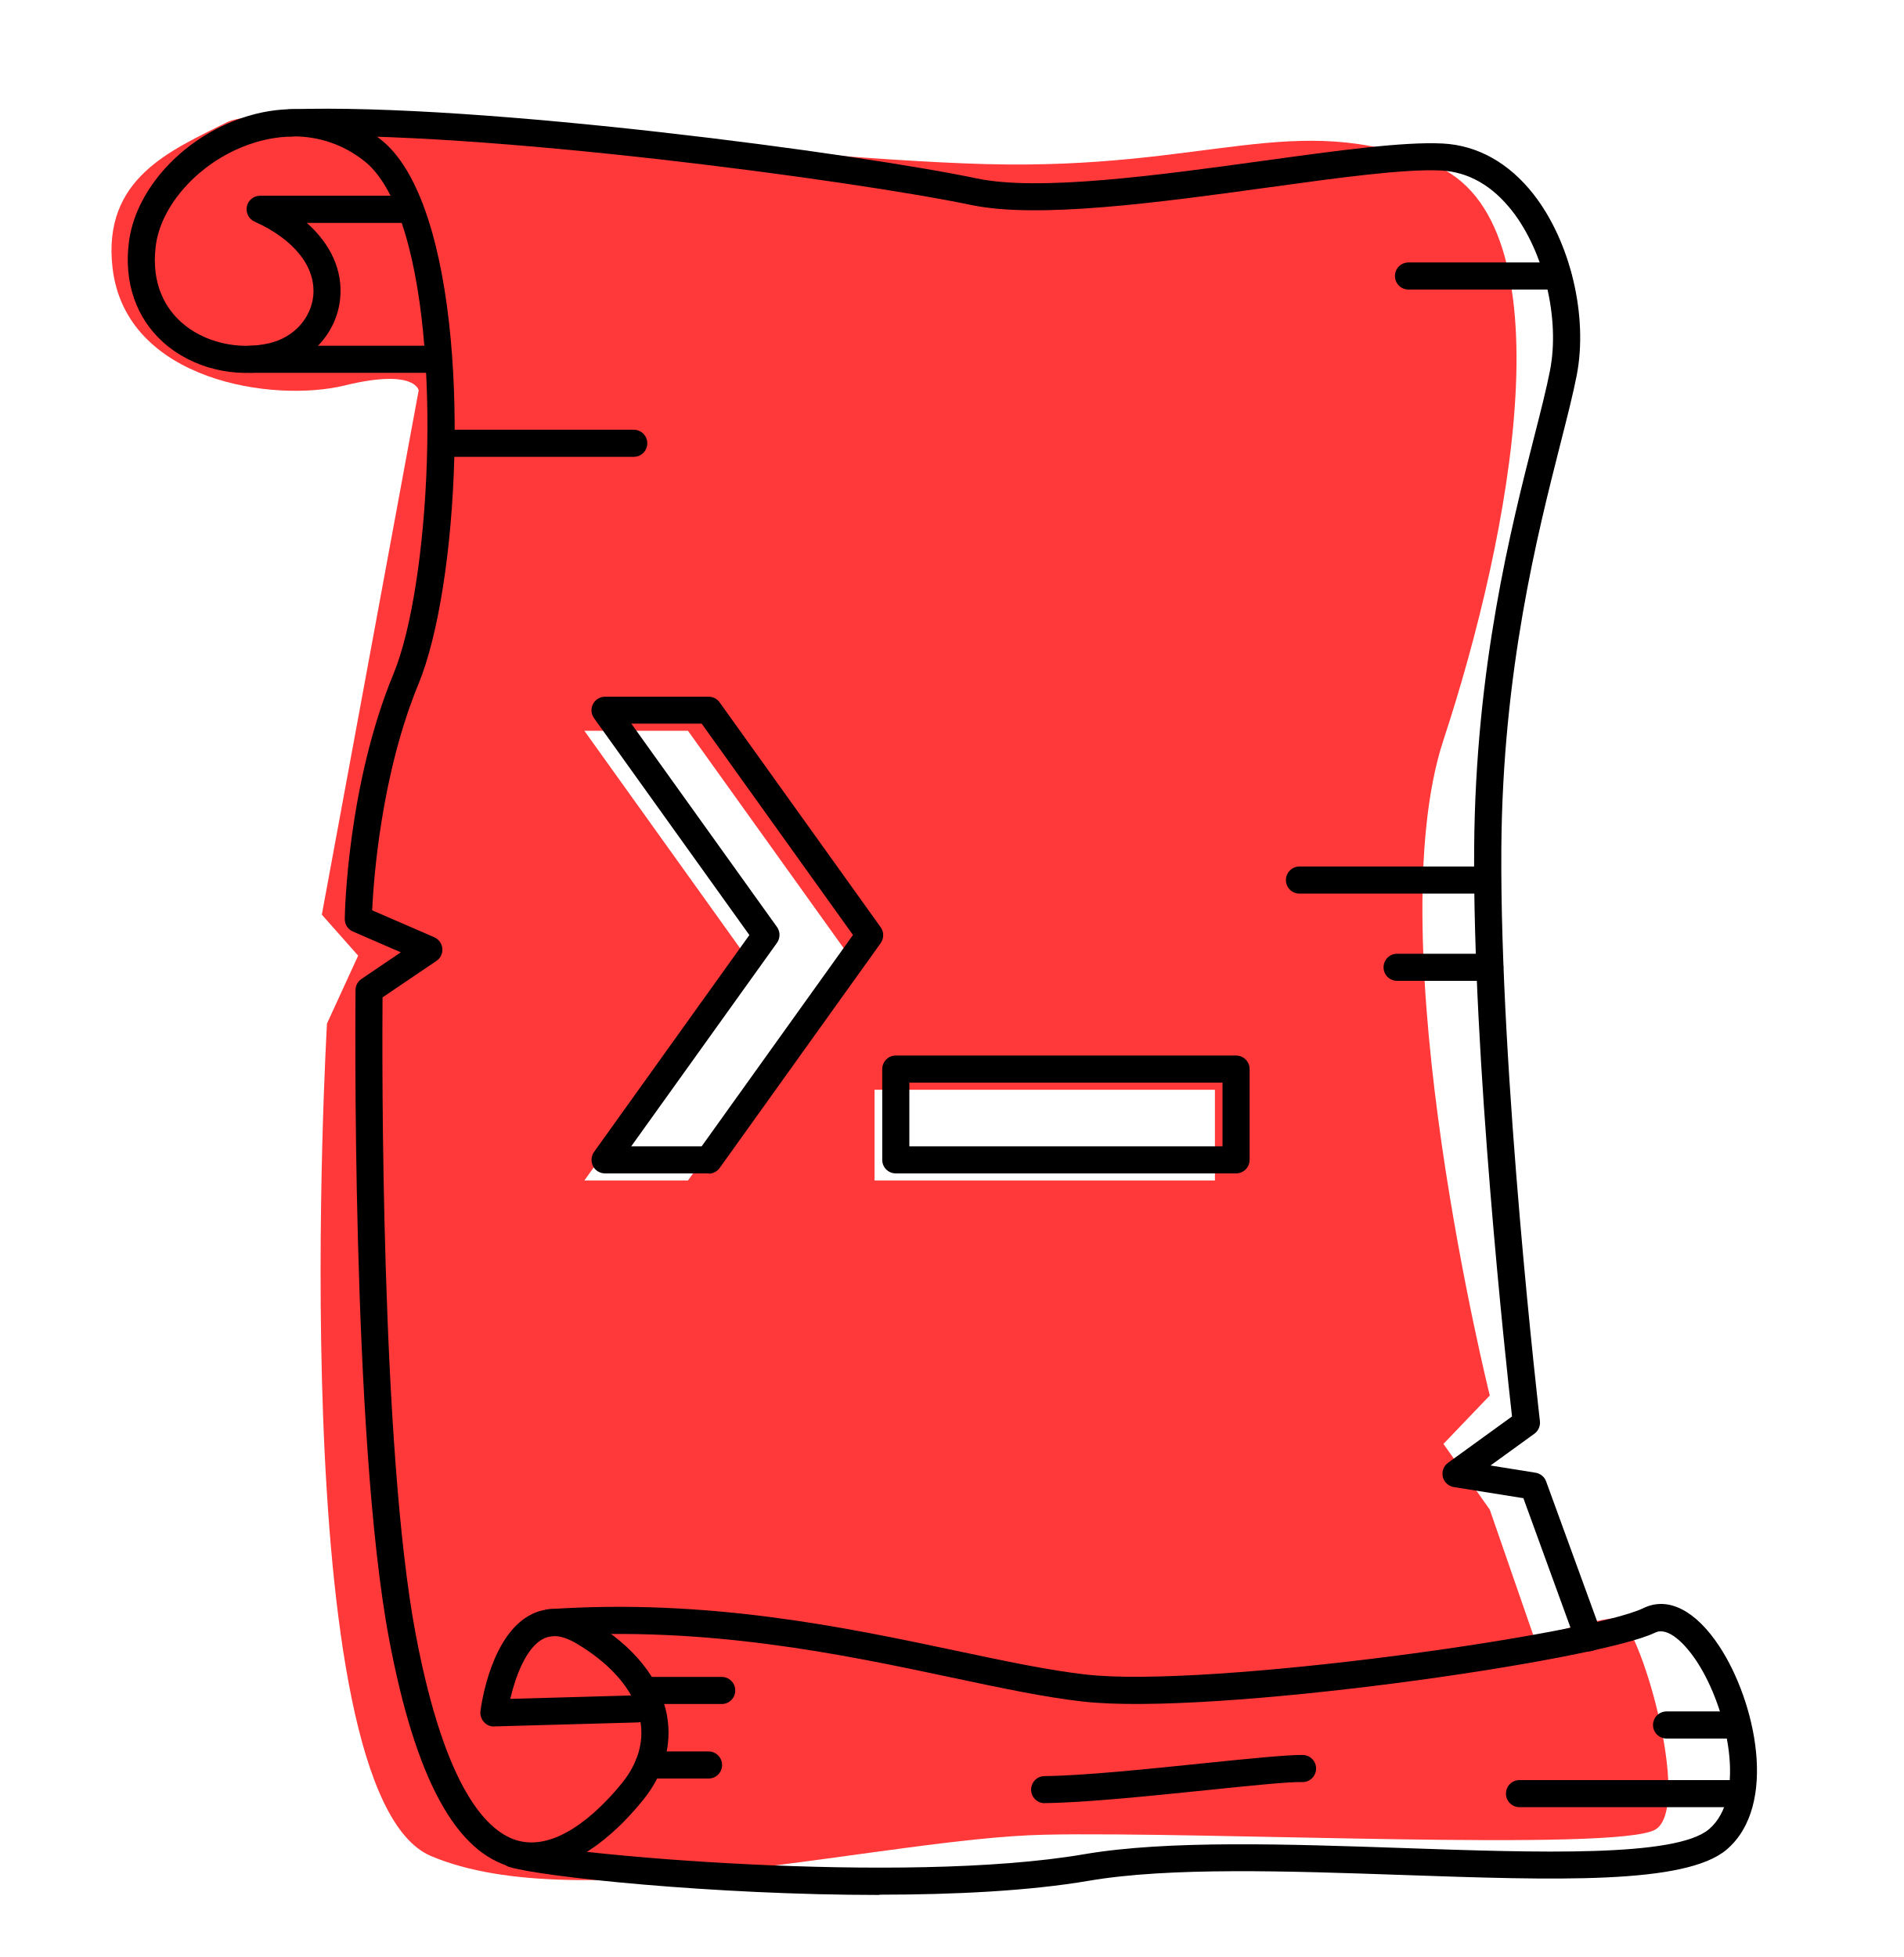
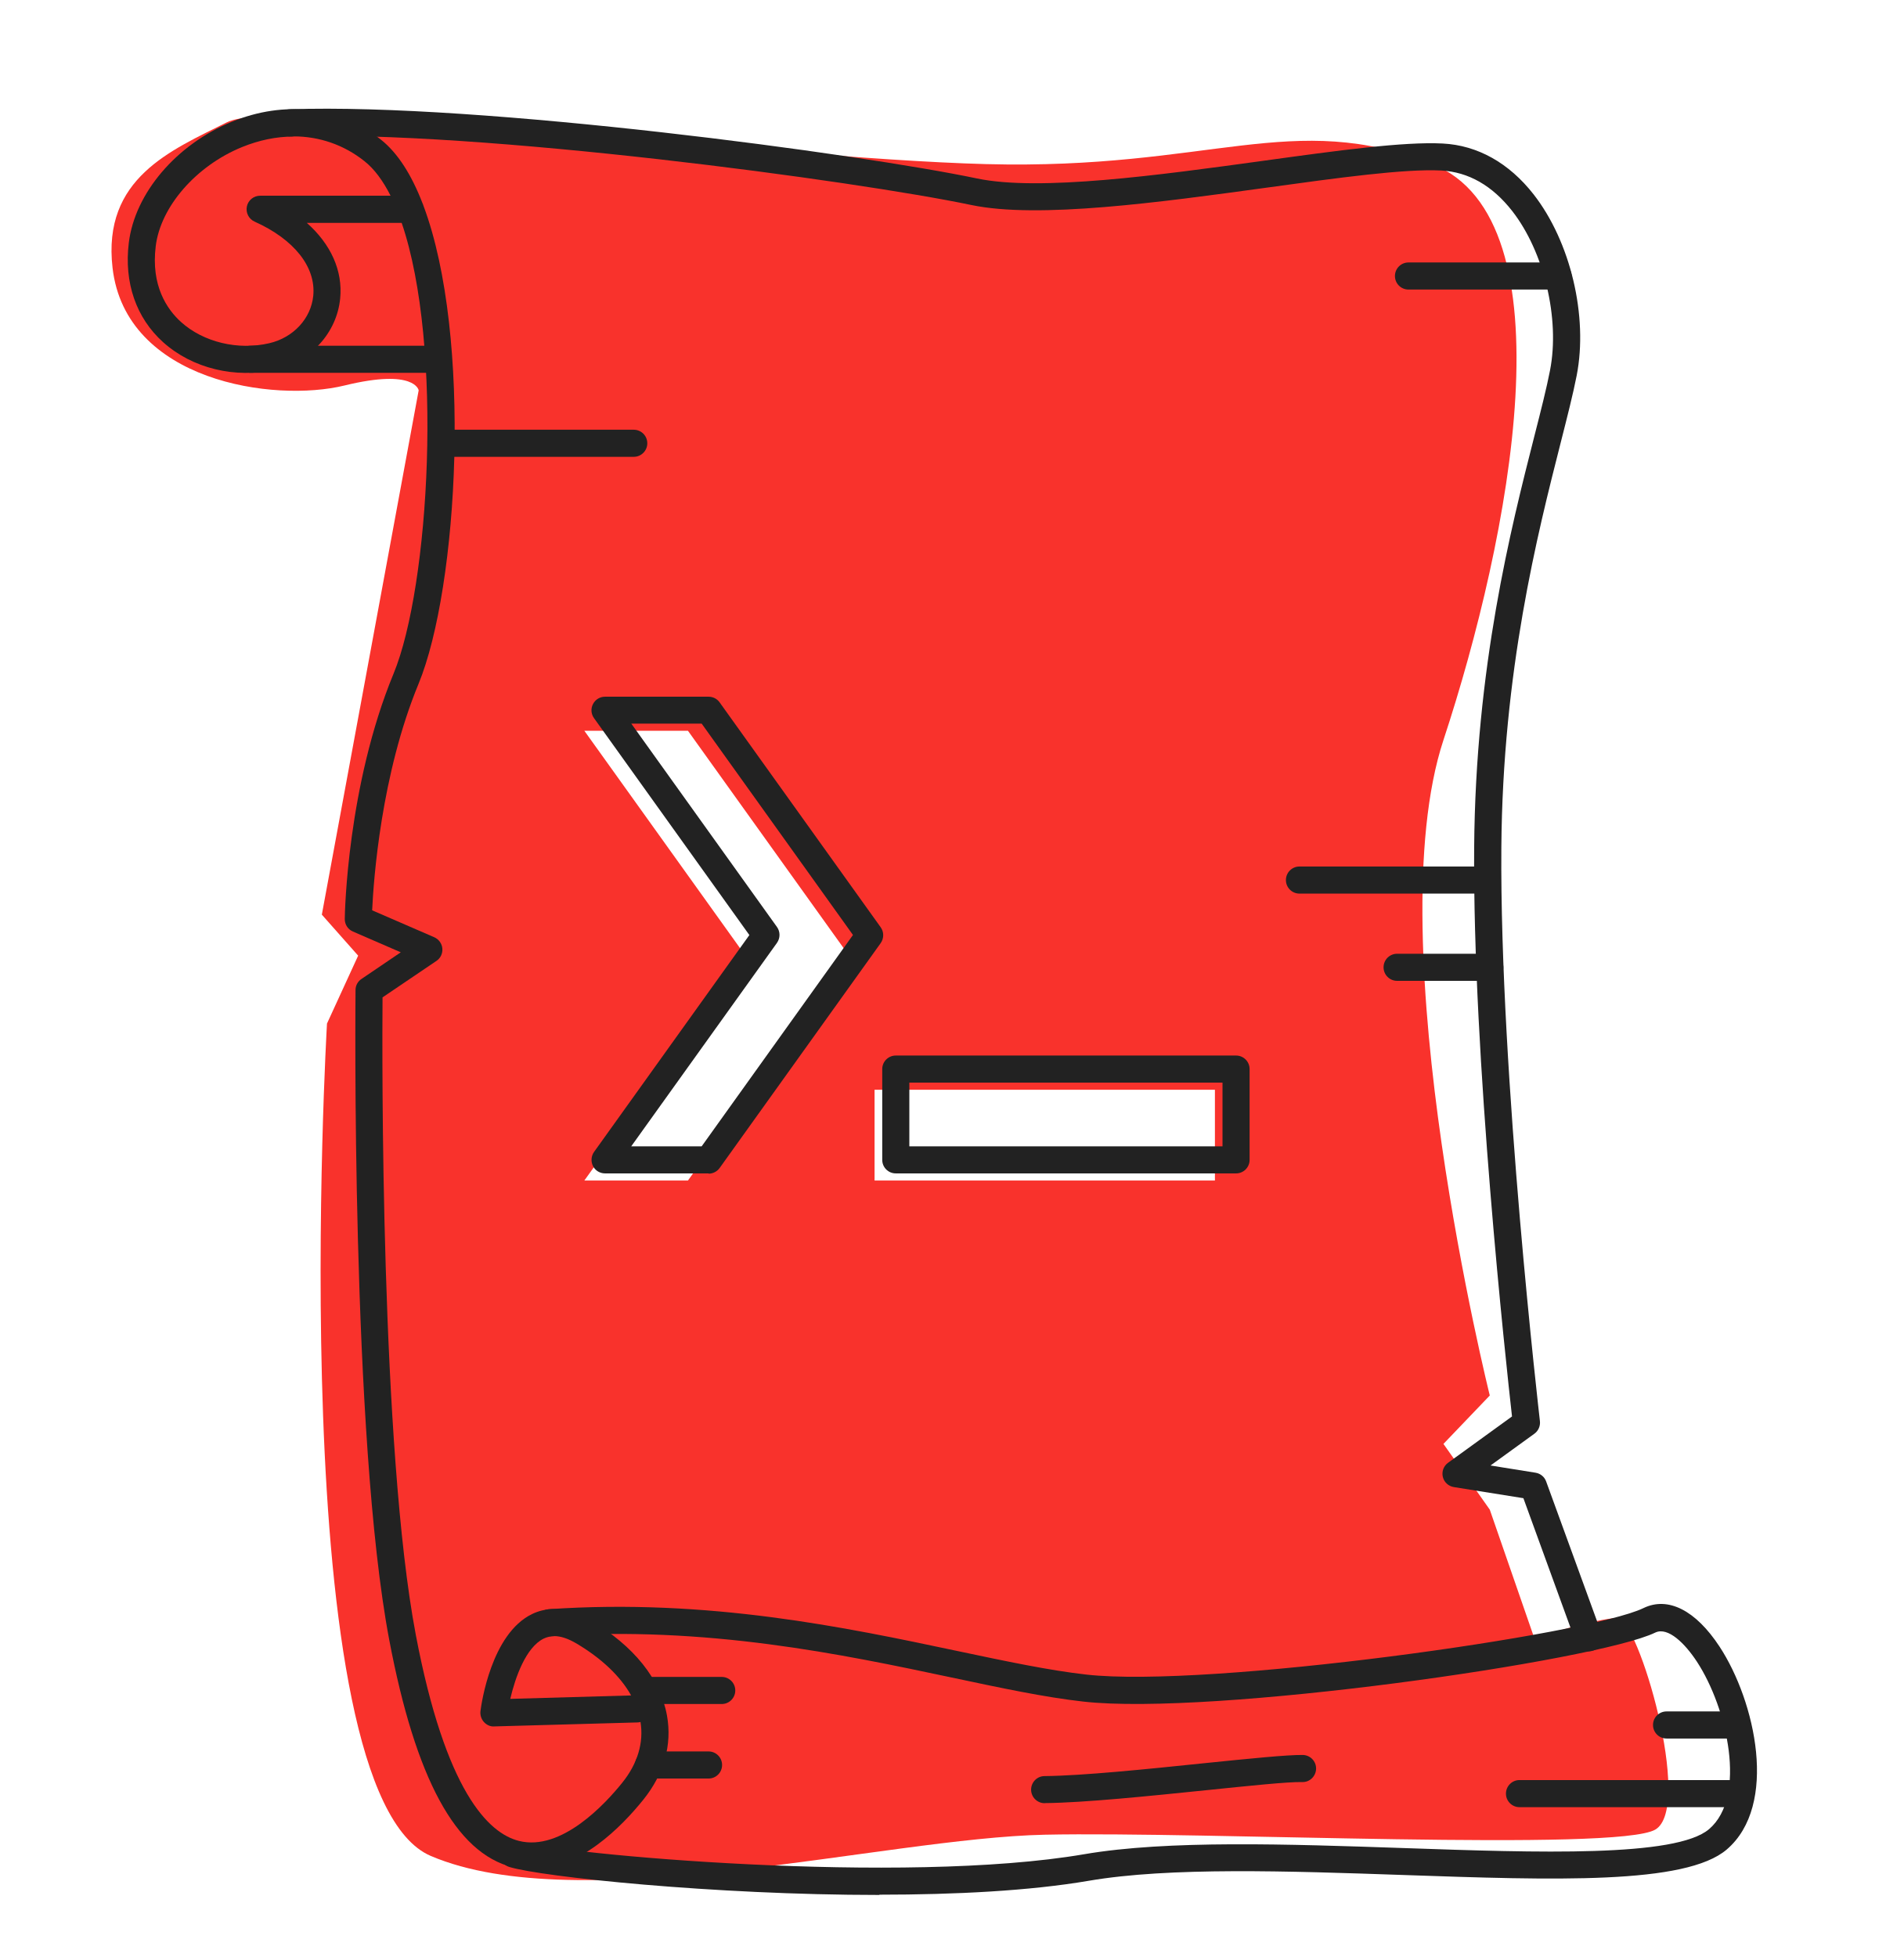
<svg xmlns="http://www.w3.org/2000/svg" id="Layer_1" data-name="Layer 1" viewBox="0 0 210.74 216.68">
-   <path d="m179.04,179.14c-2.3.07-9.19,2.21-9.19,2.21l-4.92-14.2-5.13-7.28,5.13-5.36s-12.51-50.17-5.13-72.57,14.27-57.64-1.24-63.77c-15.51-6.13-24.47.66-49.4,0-24.93-.66-77.94-7.71-84.06-4.62-6.13,3.09-13.79,6.15-12.64,16.11,1.45,12.57,17.87,14.94,25.69,13.02,7.82-1.91,8.2.54,8.2.54l-10.72,58.05,4.02,4.54-3.45,7.52s-4.98,85.13,11.49,92.16c16.47,7.03,50.15-1.97,67.97-2.35s63.39,1.91,67.6-.57c4.21-2.49-1.91-23.5-4.21-23.43Zm-102.88-48.43h-11.47l17.83-24.9-17.83-24.9h11.47l17.83,24.9-17.83,24.9Zm58.34,0h-37.68v-10.05h37.68v10.05Z" style="fill: #ff3939;" />
+   <style>
+         :root { fill:#222 }
+         .accent { fill: #f9322c; }
+ 
+         @media (prefers-color-scheme: dark) {
+         :root {  fill: #f9322c; }
+         .accent { fill:#dee2e6; }
+         }
+     </style>
+   <path d="m179.04,179.14c-2.3.07-9.19,2.21-9.19,2.21l-4.92-14.2-5.13-7.28,5.13-5.36s-12.51-50.17-5.13-72.57,14.27-57.64-1.24-63.77c-15.51-6.13-24.47.66-49.4,0-24.93-.66-77.94-7.71-84.06-4.62-6.13,3.09-13.79,6.15-12.64,16.11,1.45,12.57,17.87,14.94,25.69,13.02,7.82-1.91,8.2.54,8.2.54l-10.72,58.05,4.02,4.54-3.45,7.52s-4.98,85.13,11.49,92.16c16.47,7.03,50.15-1.97,67.97-2.35s63.39,1.91,67.6-.57c4.21-2.49-1.91-23.5-4.21-23.43Zm-102.88-48.43h-11.47l17.83-24.9-17.83-24.9h11.47l17.83,24.9-17.83,24.9Zm58.34,0h-37.68v-10.05h37.68v10.05Z" class="accent" />
  <g>
    <path d="m58.87,207c-.7,0-1.41-.08-2.13-.26-6.27-1.57-10.74-9.8-13.65-25.18-4.26-22.47-3.73-71.46-3.73-71.95s.25-.95.66-1.22l4.35-2.95-5.3-2.3c-.56-.24-.91-.79-.9-1.4,0-.6.28-14.76,5.4-27.15,3.99-9.66,5.54-36.35.9-49.91h-10.5c2.65,2.35,3.99,5.28,3.69,8.36-.37,3.81-3.25,6.97-7.16,7.88-4.45,1.03-9.21-.13-12.44-3.03-2.99-2.69-4.34-6.6-3.8-11.01.67-5.49,5.25-10.87,11.38-13.39,5.88-2.41,11.92-1.69,16.54,1.98,1.89,1.5,3.4,3.94,4.59,7.02.05.09.08.19.11.29,5.41,14.41,3.88,42.21-.55,52.95-4.14,10.03-4.97,21.64-5.13,25.06l6.87,2.98c.5.22.85.69.9,1.24.05.55-.2,1.08-.65,1.38l-5.97,4.04c-.05,6.38-.23,49.94,3.68,70.57,3.29,17.33,8.03,21.98,11.43,22.83,4.7,1.17,9.56-4.12,11.43-6.45,1.69-2.1,2.39-4.42,2.02-6.72-.12.03-.24.05-.36.05l-15.83.44c-.43.04-.86-.17-1.15-.49-.29-.33-.43-.76-.38-1.2.11-.87,1.21-8.55,5.69-10.74,1.34-.66,3.56-1.07,6.5.68,4.81,2.86,7.73,6.51,8.46,10.55.58,3.23-.32,6.45-2.61,9.3-2.45,3.05-7.08,7.74-12.37,7.74Zm2.5-25.84c-.42,0-.8.09-1.17.26-1.99.97-3.16,4.32-3.71,6.68l13.38-.38c-1.18-2.11-3.24-4.08-6.03-5.74-.93-.55-1.75-.83-2.48-.83ZM32.47,15.12c-1.86,0-3.78.39-5.69,1.17-5.08,2.08-9.01,6.6-9.54,10.97-.54,4.37,1.24,6.99,2.82,8.41,2.47,2.22,6.3,3.14,9.76,2.33,2.66-.62,4.61-2.73,4.86-5.25.31-3.19-2.12-6.25-6.49-8.21-.65-.29-1-.99-.86-1.68s.76-1.19,1.47-1.19h14.44c-.83-1.64-1.79-2.96-2.91-3.84-2.28-1.81-4.99-2.73-7.85-2.73Z" />
    <path d="m48.51,41.28h-20.74c-.83,0-1.5-.67-1.5-1.5s.67-1.5,1.5-1.5h20.74c.83,0,1.5.67,1.5,1.5s-.67,1.5-1.5,1.5Z" />
    <path d="m175.87,182.84c-.61,0-1.19-.38-1.41-.99l-5.81-15.97-7.7-1.23c-.6-.1-1.08-.54-1.22-1.13s.09-1.21.58-1.56l7.08-5.13c-.66-5.86-4.37-39.81-4.19-62.98.15-19.97,4.07-35.36,6.66-45.54.73-2.86,1.36-5.34,1.74-7.31,1.11-5.69-.65-13.1-4.19-17.64-2.2-2.81-4.84-4.32-7.85-4.48-4.06-.21-11.45.81-19.28,1.89-11.87,1.63-25.32,3.48-32.74,1.93-12.75-2.67-54.47-8.32-75.38-7.6-.84.03-1.52-.62-1.55-1.45-.03-.83.62-1.52,1.45-1.55,21.16-.73,63.24,4.96,76.1,7.66,6.92,1.45,20.09-.36,31.72-1.96,8.32-1.15,15.51-2.13,19.84-1.91,3.86.2,7.34,2.15,10.06,5.63,4.09,5.24,6.05,13.49,4.77,20.06-.4,2.05-1.04,4.56-1.78,7.47-2.55,10.04-6.42,25.22-6.56,44.82-.19,25.12,4.23,63.1,4.27,63.48.06.54-.17,1.07-.61,1.39l-4.86,3.52,4.99.8c.54.09.99.46,1.17.97l6.12,16.8c.28.78-.12,1.64-.9,1.92-.17.06-.34.09-.51.09Z" />
    <path d="m97.36,209.81c-18.37,0-37.44-2.01-40.98-3.1-.79-.24-1.24-1.08-1-1.87.24-.79,1.08-1.24,1.87-1,4.86,1.49,42.74,4.9,62.78,1.46,9.23-1.58,22.55-1.12,35.42-.68,14.79.51,30.09,1.04,33.76-2.1,4.22-3.61,2.02-13.39-1.35-18.54-1.31-2-3.2-3.89-4.61-3.22-6.49,3.15-49.1,9.25-63.32,7.64-4.3-.48-9.08-1.5-14.6-2.67-12.08-2.56-27.11-5.74-44.35-4.57-.8.07-1.54-.57-1.6-1.39s.57-1.54,1.39-1.6c17.67-1.21,32.92,2.03,45.17,4.62,5.45,1.15,10.16,2.15,14.32,2.62,13.46,1.52,55.55-4.39,61.68-7.36,2.72-1.32,5.79.24,8.43,4.27,3.97,6.06,6.53,17.55.79,22.46-4.56,3.9-19.04,3.4-35.81,2.82-12.72-.44-25.88-.89-34.81.64-6.55,1.12-14.8,1.54-23.19,1.54Z" />
    <path d="m79.9,188.67h-7.93c-.83,0-1.5-.67-1.5-1.5s.67-1.5,1.5-1.5h7.93c.83,0,1.5.67,1.5,1.5s-.67,1.5-1.5,1.5Z" />
    <path d="m78.44,196.92h-6.64c-.83,0-1.5-.67-1.5-1.5s.67-1.5,1.5-1.5h6.64c.83,0,1.5.67,1.5,1.5s-.67,1.5-1.5,1.5Z" />
    <path d="m192.53,200.09h-24.31c-.83,0-1.5-.67-1.5-1.5s.67-1.5,1.5-1.5h24.31c.83,0,1.5.67,1.5,1.5s-.67,1.5-1.5,1.5Z" />
    <path d="m191.51,192.49h-7.01c-.83,0-1.5-.67-1.5-1.5s.67-1.5,1.5-1.5h7.01c.83,0,1.5.67,1.5,1.5s-.67,1.5-1.5,1.5Z" />
  </g>
  <path d="m70.16,50.58h-20.93c-.83,0-1.5-.67-1.5-1.5s.67-1.5,1.5-1.5h20.93c.83,0,1.5.67,1.5,1.5s-.67,1.5-1.5,1.5Z" />
  <path d="m172.48,32.06h-16.55c-.83,0-1.5-.67-1.5-1.5s.67-1.5,1.5-1.5h16.55c.83,0,1.5.67,1.5,1.5s-.67,1.5-1.5,1.5Z" />
  <path d="m164.21,98.94h-20.35c-.83,0-1.5-.67-1.5-1.5s.67-1.5,1.5-1.5h20.35c.83,0,1.5.67,1.5,1.5s-.67,1.5-1.5,1.5Z" />
  <path d="m164.93,108.6h-10.26c-.83,0-1.5-.67-1.5-1.5s.67-1.5,1.5-1.5h10.26c.83,0,1.5.67,1.5,1.5s-.67,1.5-1.5,1.5Z" />
  <path d="m115.65,199.65c-.82,0-1.49-.66-1.5-1.49,0-.83.66-1.51,1.49-1.51,4.21-.04,11.33-.77,17.61-1.42,5.18-.53,9.28-.94,10.98-.92.83.02,1.49.7,1.47,1.53-.02.83-.71,1.5-1.53,1.47-1.54-.04-5.94.42-10.61.9-6.35.65-13.54,1.39-17.89,1.43h-.01Z" />
  <path d="m78.45,129.92h-11.47c-.56,0-1.08-.31-1.33-.81s-.21-1.1.11-1.56l17.2-24.02-17.2-24.02c-.33-.46-.37-1.06-.11-1.56s.77-.81,1.33-.81h11.47c.48,0,.94.23,1.22.63l17.83,24.9c.37.52.37,1.22,0,1.75l-17.83,24.9c-.28.39-.74.63-1.22.63Zm-8.56-3h7.79l16.75-23.4-16.75-23.4h-7.79l16.13,22.52c.37.52.37,1.22,0,1.75l-16.13,22.52Z" />
  <path d="m136.84,129.92h-37.67c-.83,0-1.5-.67-1.5-1.5v-10.05c0-.83.67-1.5,1.5-1.5h37.67c.83,0,1.5.67,1.5,1.5v10.05c0,.83-.67,1.5-1.5,1.5Zm-36.17-3h34.67v-7.05h-34.67v7.05Z" />
</svg>
